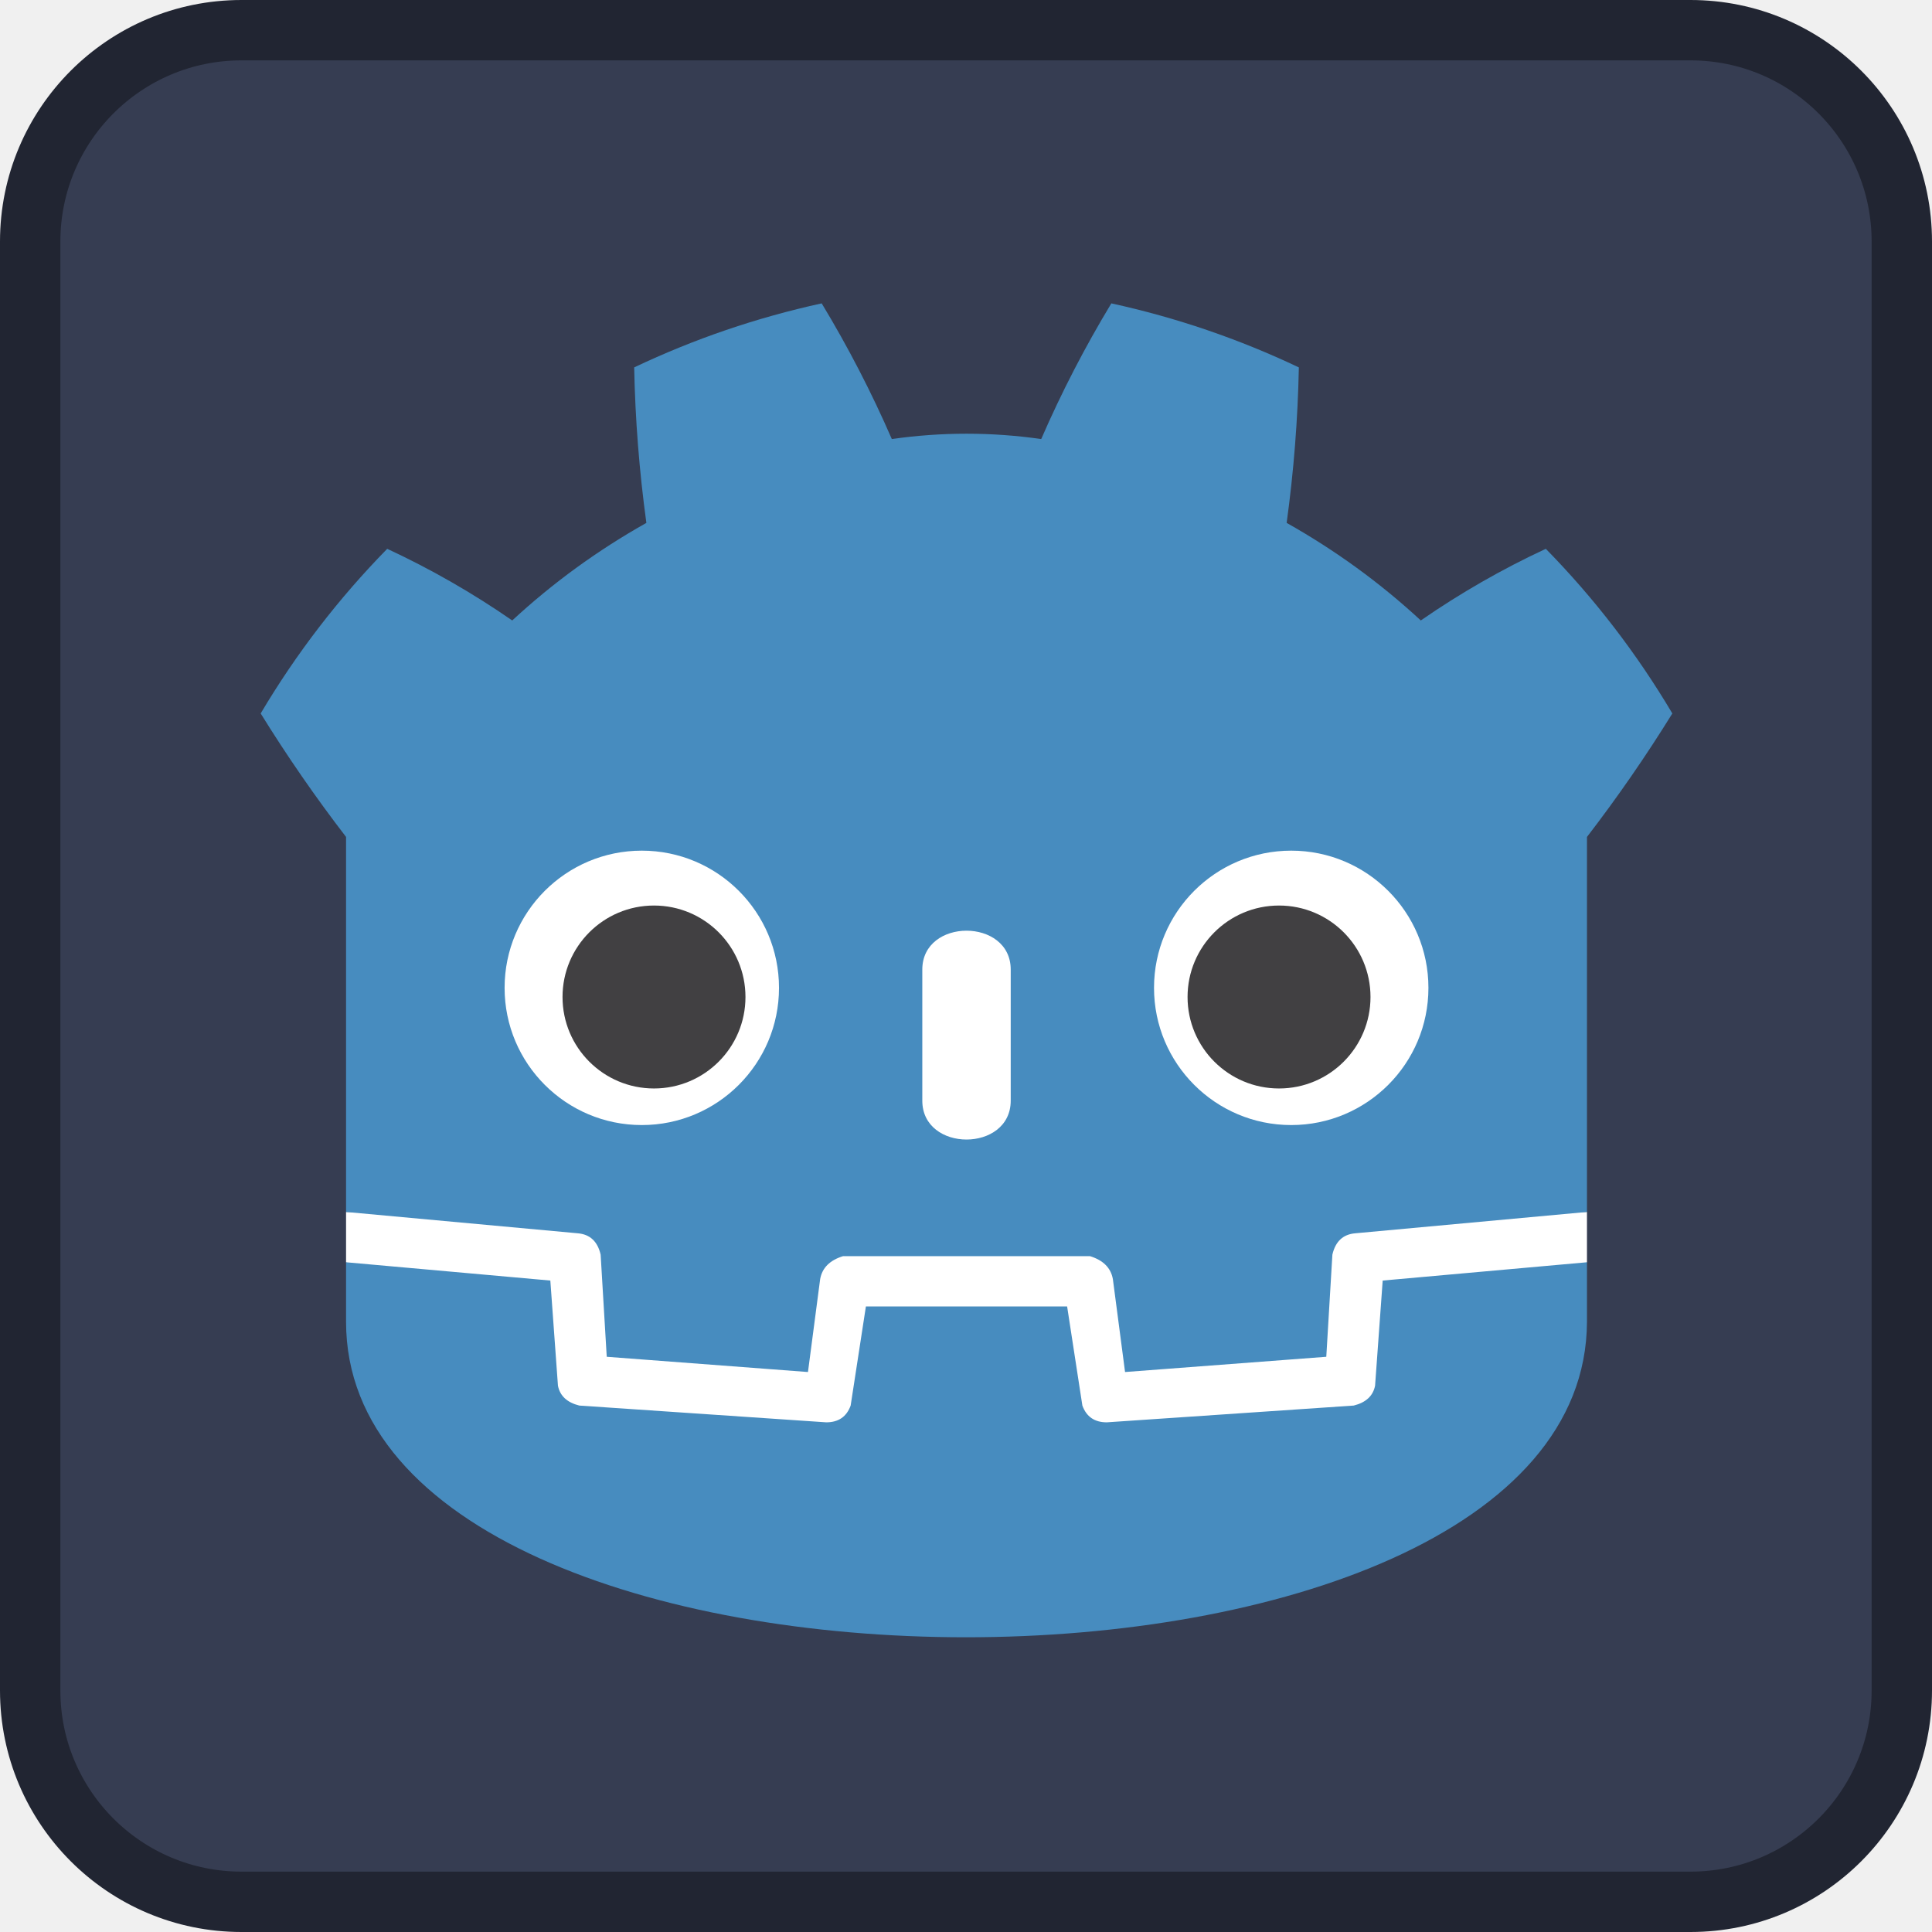
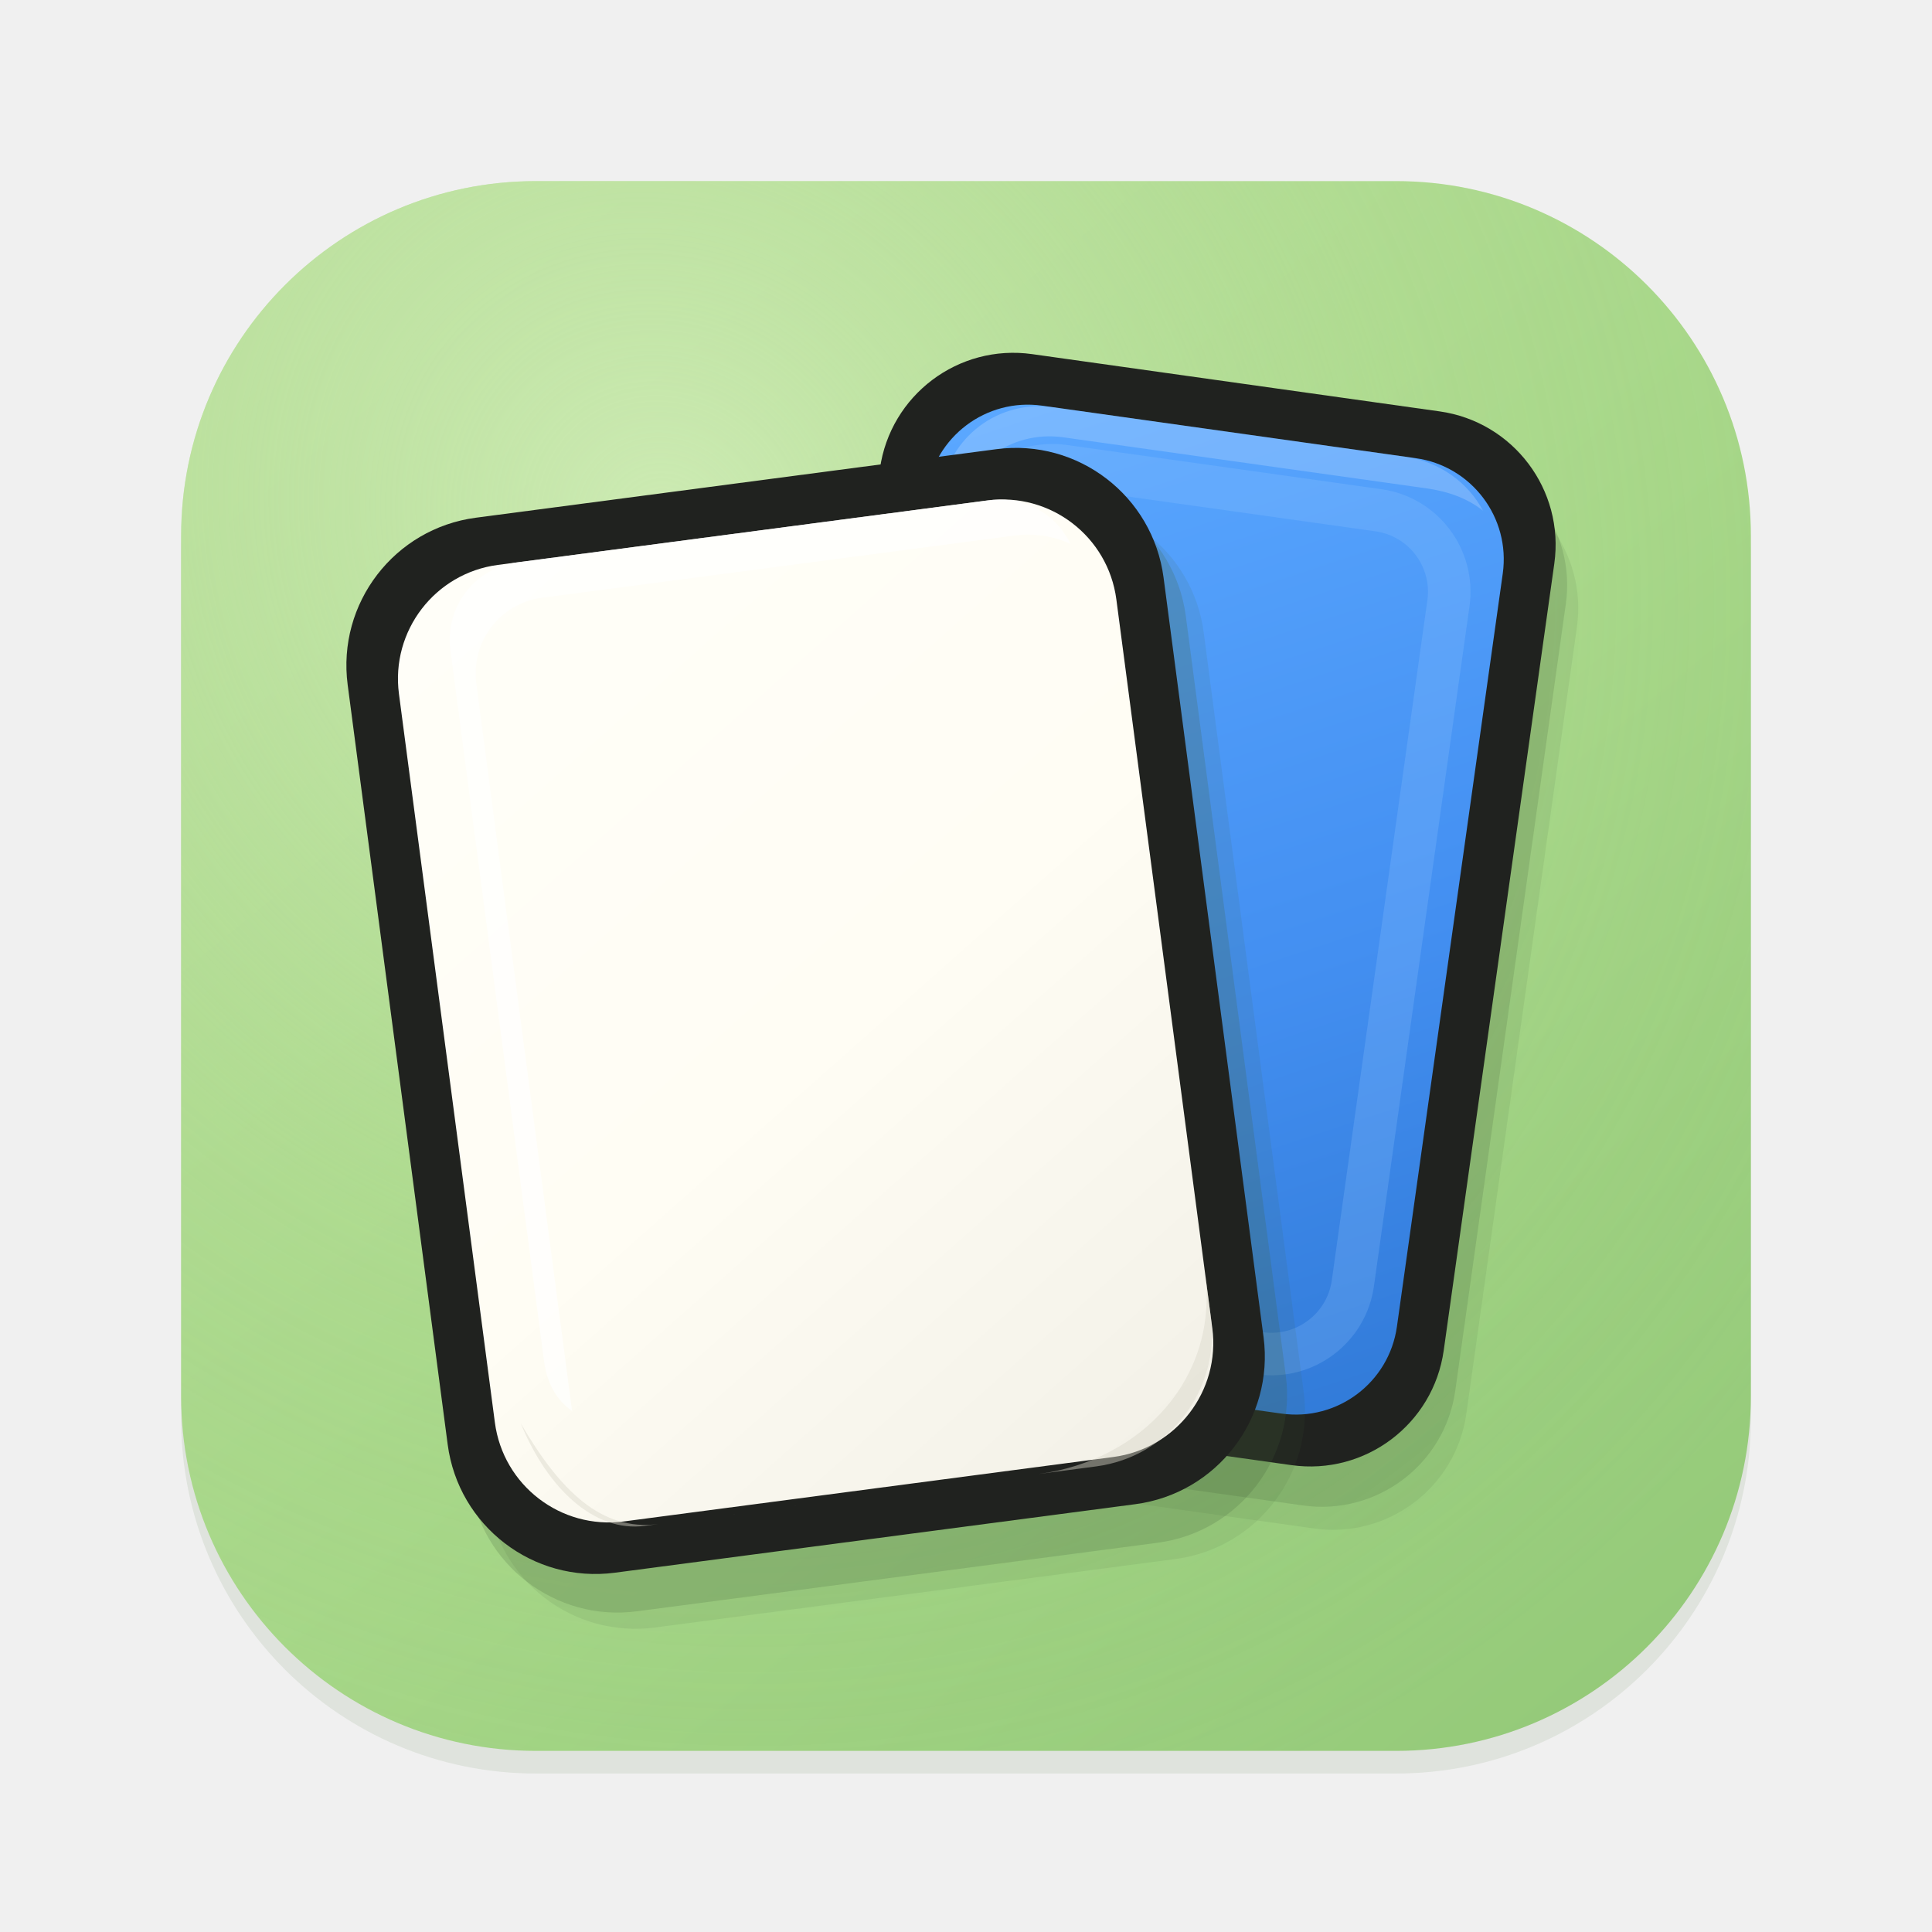
- <svg xmlns="http://www.w3.org/2000/svg" width="128" height="128">
-   <rect width="124" height="124" x="2" y="2" fill="#363d52" stroke="#212532" stroke-width="4" rx="14" />
-   <g fill="#fff" transform="translate(12.322 12.322)scale(.101)">
-     <path d="M105 673v33q407 354 814 0v-33z" />
-     <path fill="#478cbf" d="m105 673 152 14q12 1 15 14l4 67 132 10 8-61q2-11 15-15h162q13 4 15 15l8 61 132-10 4-67q3-13 15-14l152-14V427q30-39 56-81-35-59-83-108-43 20-82 47-40-37-88-64 7-51 8-102-59-28-123-42-26 43-46 89-49-7-98 0-20-46-46-89-64 14-123 42 1 51 8 102-48 27-88 64-39-27-82-47-48 49-83 108 26 42 56 81zm0 33v39c0 276 813 276 814 0v-39l-134 12-5 69q-2 10-14 13l-162 11q-12 0-16-11l-10-65H446l-10 65q-4 11-16 11l-162-11q-12-3-14-13l-5-69z" />
-     <path d="M483 600c0 34 58 34 58 0v-86c0-34-58-34-58 0z" />
-     <circle cx="725" cy="526" r="90" />
-     <circle cx="299" cy="526" r="90" />
+ <svg xmlns="http://www.w3.org/2000/svg" width="128" height="128" viewBox="0 0 128 128">
+   <defs>
+     <linearGradient id="bg" x1="19" y1="11" x2="109" y2="121" gradientUnits="userSpaceOnUse">
+       <stop offset="0" stop-color="#b9df9b" />
+       <stop offset="0.52" stop-color="#a8d889" />
+       <stop offset="1" stop-color="#92c877" />
+     </linearGradient>
+     <radialGradient id="bgGlow" cx="0" cy="0" r="1" gradientUnits="userSpaceOnUse" gradientTransform="translate(44 35) rotate(52) scale(92 86)">
+       <stop offset="0" stop-color="#d5efbd" stop-opacity="0.78" />
+       <stop offset="0.58" stop-color="#b9df9b" stop-opacity="0.18" />
+       <stop offset="1" stop-color="#7fb467" stop-opacity="0" />
+     </radialGradient>
+     <linearGradient id="blueCard" x1="65" y1="29" x2="100" y2="100" gradientUnits="userSpaceOnUse">
+       <stop offset="0" stop-color="#5aa7ff" />
+       <stop offset="0.55" stop-color="#438ff1" />
+       <stop offset="1" stop-color="#2f78d5" />
+     </linearGradient>
+     <linearGradient id="frontCard" x1="32" y1="36" x2="78" y2="104" gradientUnits="userSpaceOnUse">
+       <stop offset="0" stop-color="#fffef8" />
+       <stop offset="0.52" stop-color="#fffdf4" />
+       <stop offset="1" stop-color="#f2f0e7" />
+     </linearGradient>
+   </defs>
+   <g>
+     <rect x="12" y="13.5" width="104" height="104" rx="23.5" fill="#5d824b" opacity="0.12" />
+     <rect x="12" y="12" width="104" height="104" rx="23.5" fill="url(#bg)" />
+     <rect x="12" y="12" width="104" height="104" rx="23.5" fill="url(#bgGlow)" />
  </g>
-   <g fill="#414042" transform="translate(12.322 12.322)scale(.101)">
-     <circle cx="307" cy="532" r="60" />
-     <circle cx="717" cy="532" r="60" />
+   <g transform="translate(64 59) scale(0.94) translate(-64 -62)">
+     <g transform="translate(79 62) rotate(8) translate(-79 -62)">
+       <rect x="55.2" y="28.7" width="48" height="75" rx="9.5" fill="#416037" opacity="0.18" />
+       <rect x="56.2" y="30.2" width="48" height="75" rx="9.5" fill="#416037" opacity="0.1" />
+       <rect x="54" y="26" width="48" height="75" rx="9.5" fill="#20221f" />
+       <rect x="57.5" y="29.5" width="41" height="68" rx="7.2" fill="url(#blueCard)" />
+       <rect x="61" y="33.5" width="34" height="60" rx="5.8" fill="none" stroke="#94c8ff" stroke-width="3" opacity="0.22" />
+       <path d="M58.5 36.5c0-3.9 3.1-7 7-7h25c2.5 0 4.7 1.2 6 3-1.2-.7-2.6-1-4.2-1H66.5c-3.8 0-6.8 3-6.8 6.8v51.5c-.8-1.2-1.2-2.7-1.2-4.3z" fill="#ffffff" opacity="0.19" />
+     </g>
+     <g transform="translate(52.5 69) rotate(-7.5) translate(-52.5 -69)">
+       <rect x="24.7" y="35.9" width="58" height="75" rx="10.5" fill="#416037" opacity="0.2" />
+       <rect x="25.8" y="37.2" width="58" height="75" rx="10.5" fill="#416037" opacity="0.1" />
+       <rect x="23.5" y="33" width="58" height="75" rx="10.5" fill="#20221f" />
+       <rect x="27" y="36.5" width="51" height="68" rx="8.1" fill="url(#frontCard)" />
+       <path d="M31 42c0-3 2.4-5.5 5.5-5.5H70c2.5 0 4.6 1.6 5.3 3.8-1.1-.7-2.4-1.1-3.9-1.1H37.9c-3 0-5.4 2.4-5.4 5.4v51.7c-1-.9-1.5-2.2-1.5-3.7z" fill="#ffffff" opacity="0.68" />
+       <path d="M28.8 96.7c2.1 5 4.6 8.3 8.7 8.3h27c7.4 0 13.5-5.1 13.5-12.5v3.1c0 5.2-4.2 9.4-9.4 9.4H36.5c-3.5 0-6.4-3.4-7.7-8.3z" fill="#d9d6ca" opacity="0.45" />
+     </g>
  </g>
</svg>
